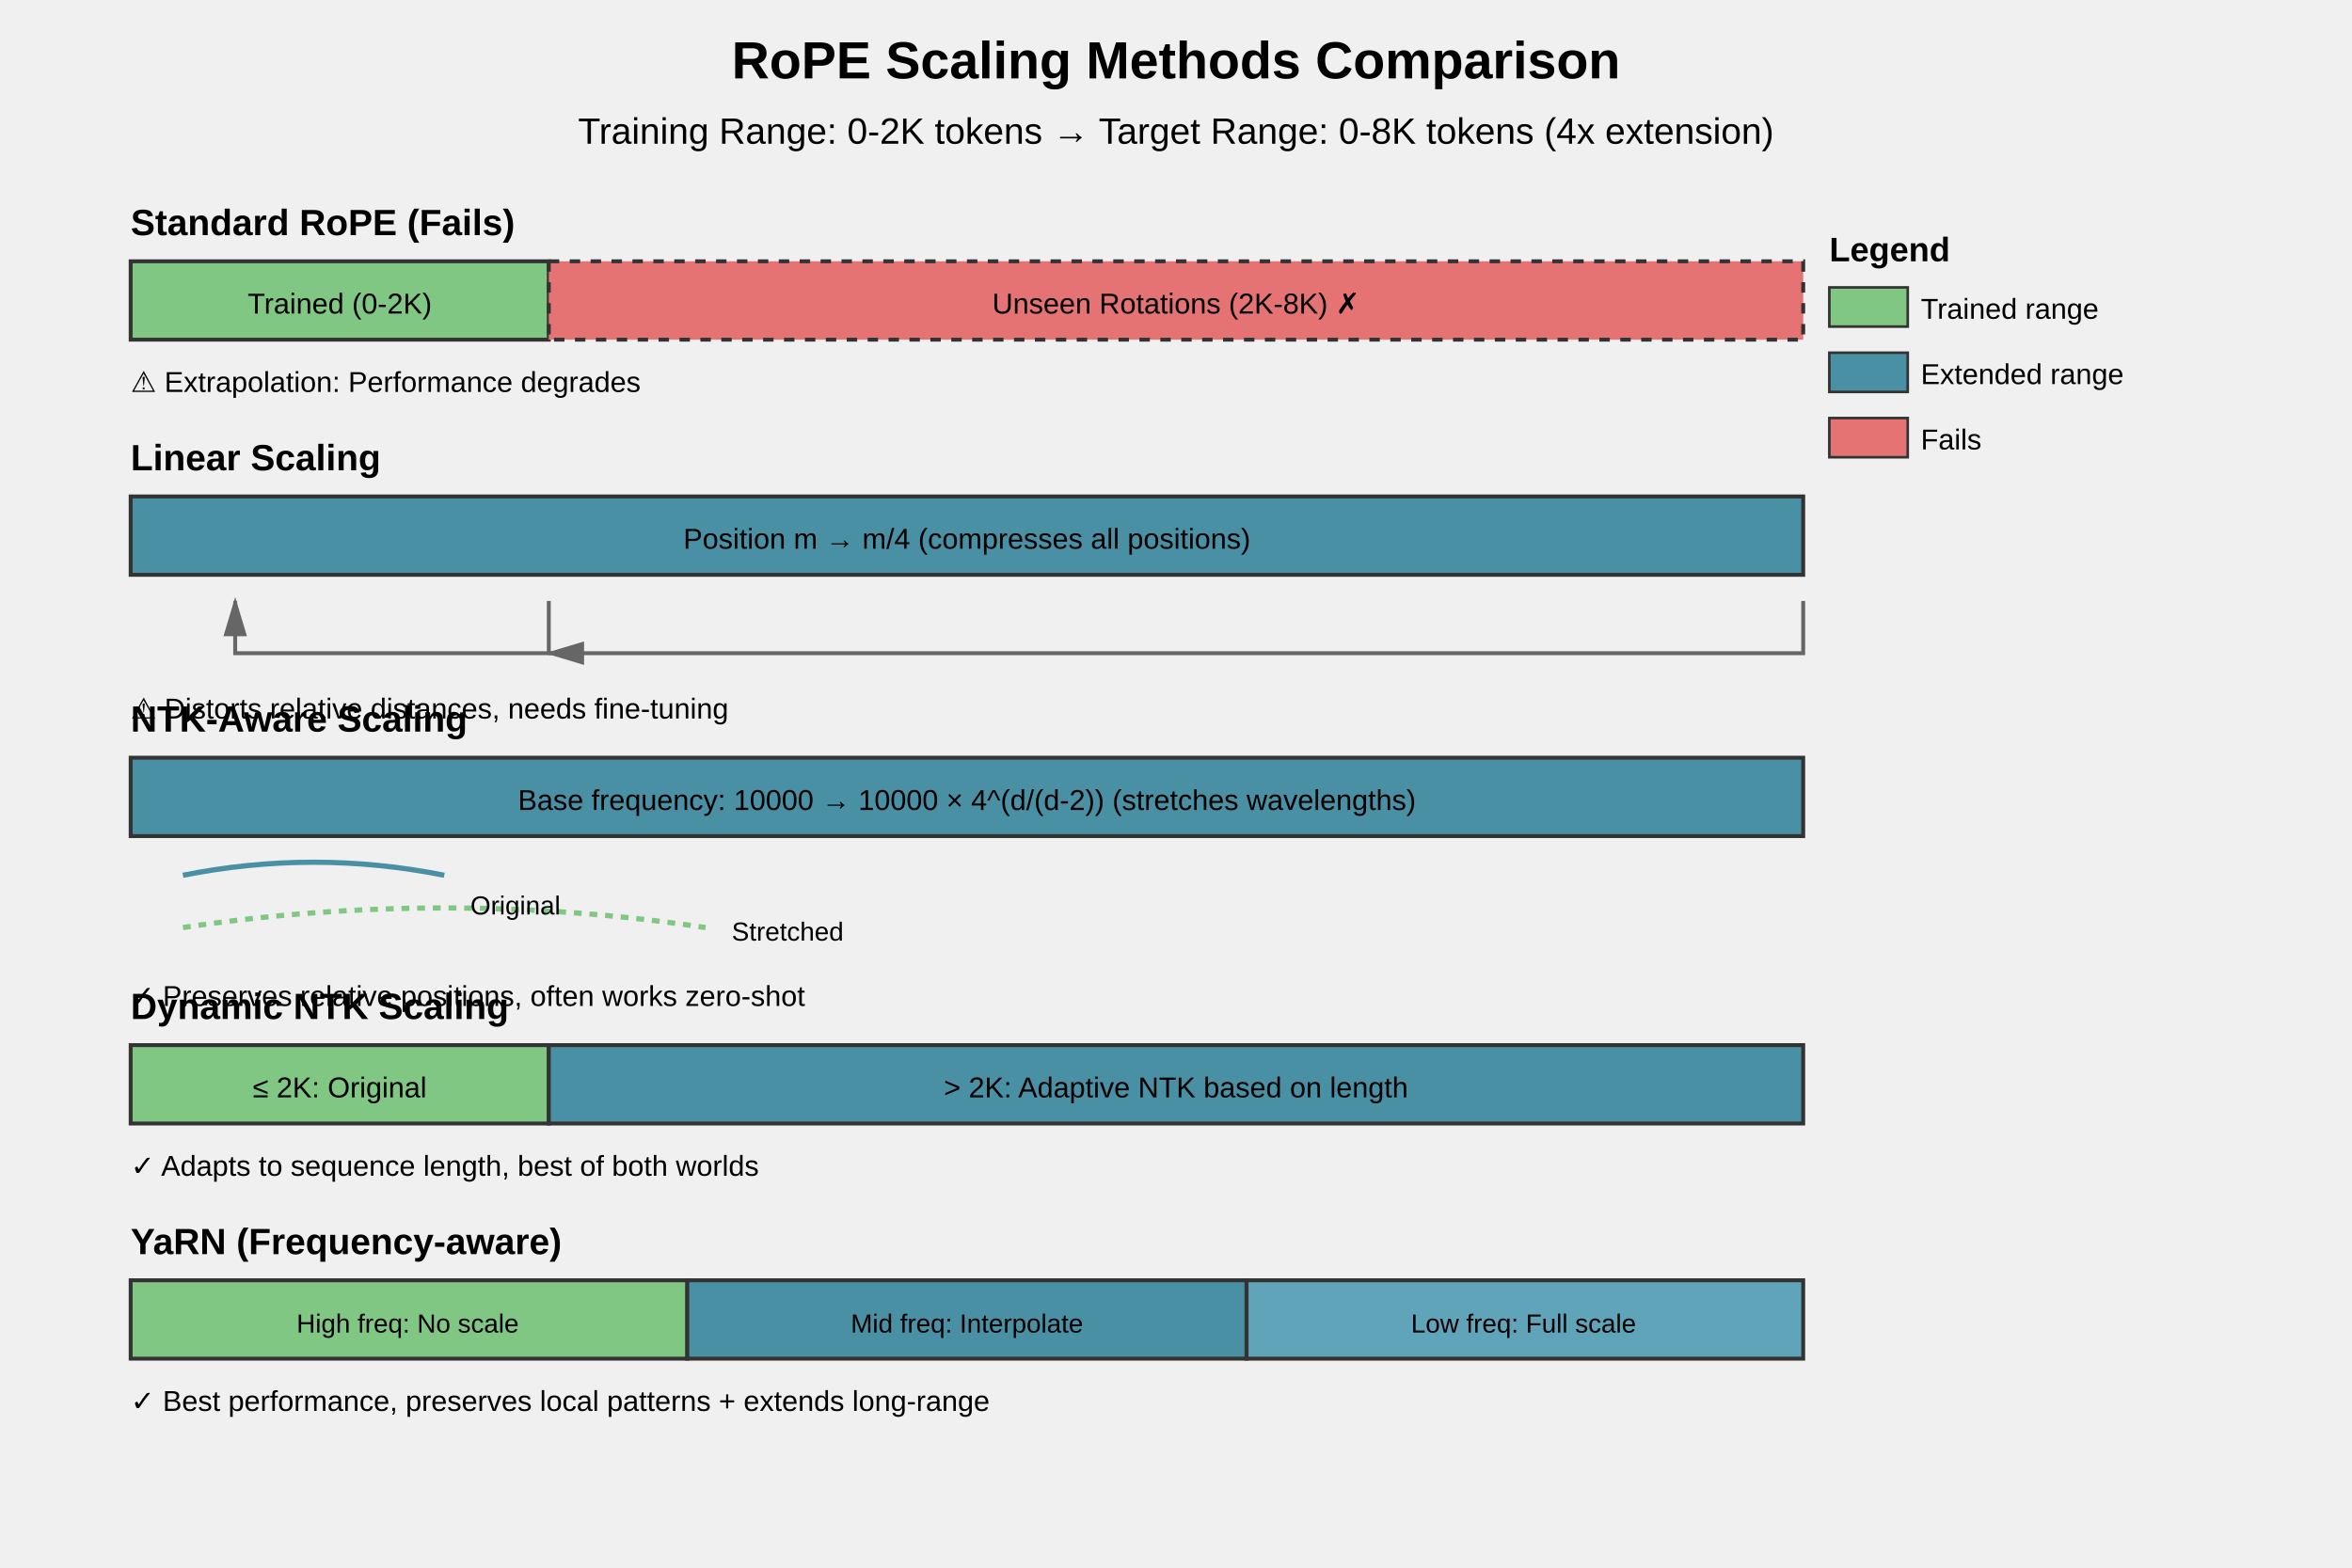
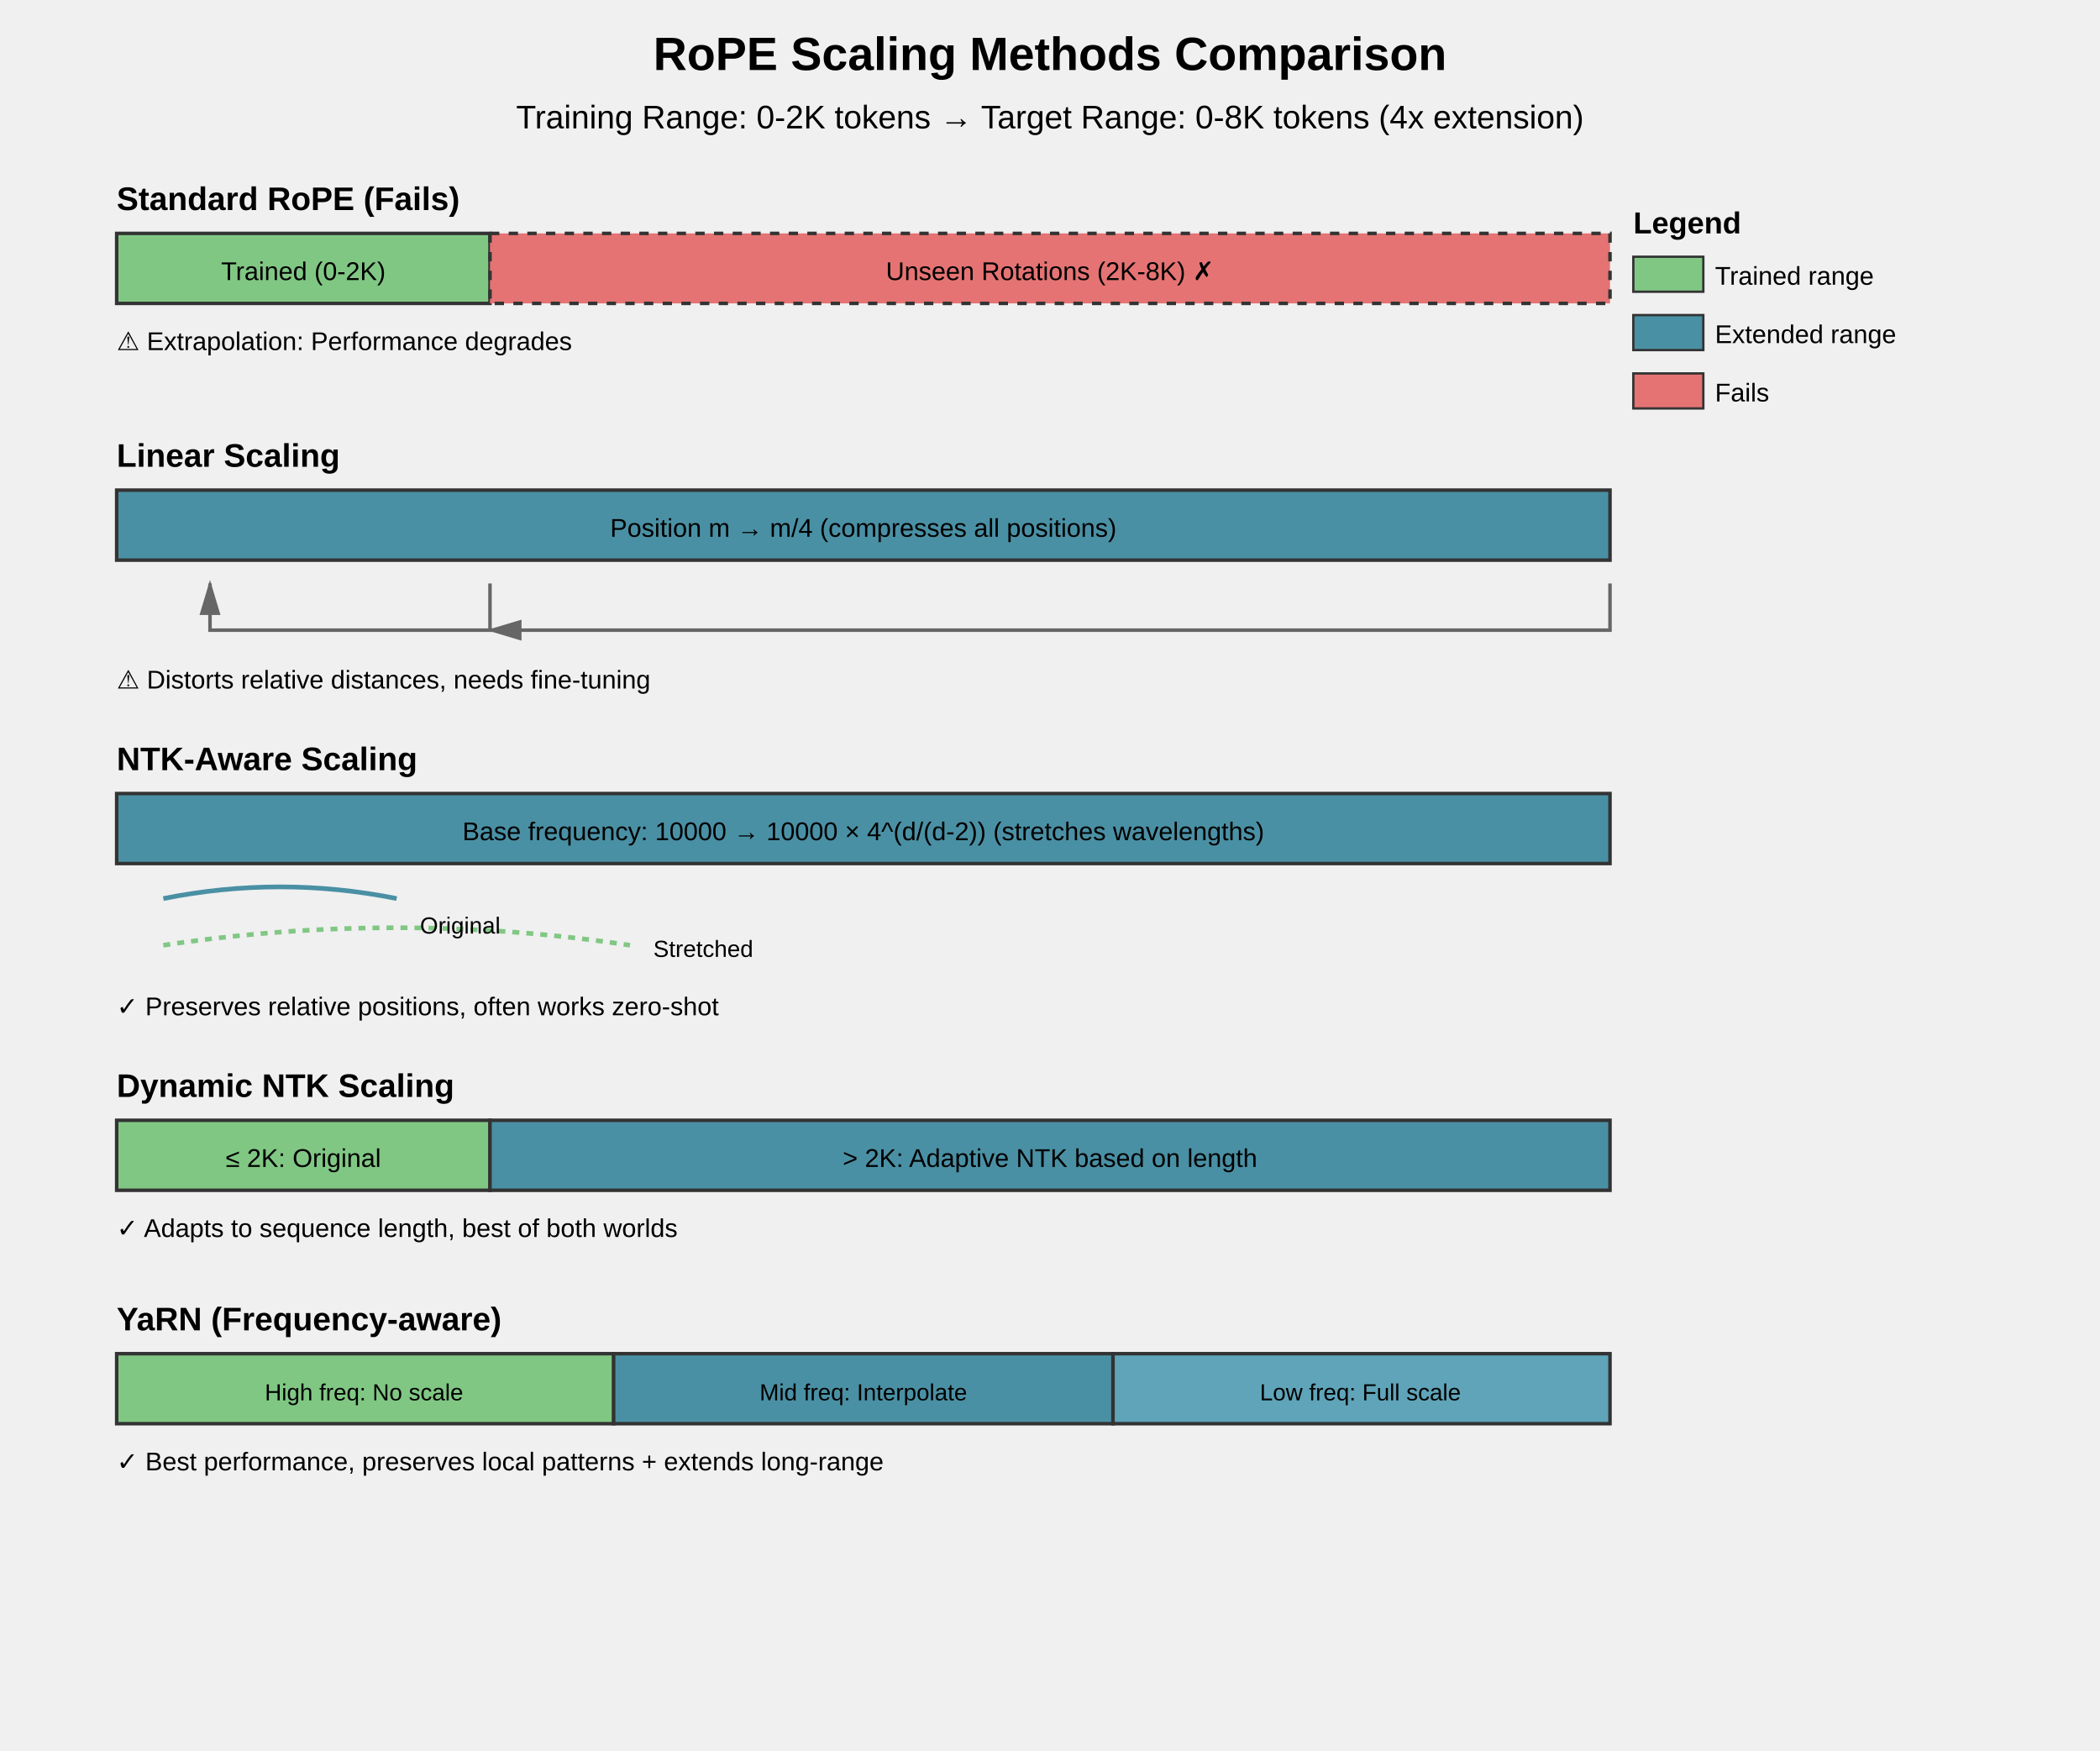
- <svg xmlns="http://www.w3.org/2000/svg" viewBox="0 0 900 600">
+ <svg xmlns="http://www.w3.org/2000/svg" viewBox="0 0 900 750">
  <style>
    /* Light mode (default) */
    text { fill: #000000; }
    .axis-text { fill: #000000; }
    .label-text { fill: #666666; }
    line[stroke="#333"] { stroke: #333333; }

    /* Dark mode */
    @media (prefers-color-scheme: dark) {
      text { fill: #ffffff; }
      .axis-text { fill: #ffffff; }
      .label-text { fill: #cccccc; }
      line[stroke="#333"] { stroke: #cccccc; }

      /* Keep white text white in dark mode (for colored backgrounds) */
      text[fill="#fff"],
      text[fill="#ffffff"],
      text[fill="white"] {
        fill: #ffffff;
      }

      /* Keep colored text readable in dark mode */
      text[fill="#E57373"] { fill: #ef5350; }
      text[fill="#81C784"] { fill: #66bb6a; }
      text[fill="#FFB74D"] { fill: #ffa726; }
      text[fill="#4A90A4"] { fill: #4fc3f7; }
    }
  </style>
  <text x="450" y="30" font-family="Arial, sans-serif" font-size="20" font-weight="bold" fill="#333" text-anchor="middle">
    RoPE Scaling Methods Comparison
  </text>
  <text x="450" y="55" font-family="Arial, sans-serif" font-size="14" fill="#666" text-anchor="middle">
    Training Range: 0-2K tokens → Target Range: 0-8K tokens (4x extension)
  </text>
  <g transform="translate(50, 90)">
    <text x="0" y="0" font-family="Arial, sans-serif" font-size="14" font-weight="bold" fill="#333">
      Standard RoPE (Fails)
    </text>
    <rect x="0" y="10" width="160" height="30" fill="#81C784" stroke="#333" stroke-width="1.5" />
    <text x="80" y="30" font-family="Arial, sans-serif" font-size="11" fill="#333" text-anchor="middle">
      Trained (0-2K)
    </text>
    <rect x="160" y="10" width="480" height="30" fill="#E57373" stroke="#333" stroke-width="1.5" stroke-dasharray="4,4" />
    <text x="400" y="30" font-family="Arial, sans-serif" font-size="11" fill="#fff" text-anchor="middle">
      Unseen Rotations (2K-8K) ✗
    </text>
    <text x="0" y="60" font-family="Arial, sans-serif" font-size="11" fill="#666">
      ⚠ Extrapolation: Performance degrades
    </text>
  </g>
-   <g transform="translate(50, 180)">
+   <g transform="translate(50, 200)">
    <text x="0" y="0" font-family="Arial, sans-serif" font-size="14" font-weight="bold" fill="#333">
      Linear Scaling
    </text>
    <rect x="0" y="10" width="640" height="30" fill="#4A90A4" stroke="#333" stroke-width="1.5" />
    <text x="320" y="30" font-family="Arial, sans-serif" font-size="11" fill="#fff" text-anchor="middle">
      Position m → m/4 (compresses all positions)
    </text>
    <path d="M 160 50 L 160 70 L 40 70 L 40 50" fill="none" stroke="#666" stroke-width="1.5" marker-end="url(#arrowhead)" />
    <path d="M 640 50 L 640 70 L 160 70" fill="none" stroke="#666" stroke-width="1.5" marker-end="url(#arrowhead)" />
    <text x="0" y="95" font-family="Arial, sans-serif" font-size="11" fill="#666">
      ⚠ Distorts relative distances, needs fine-tuning
    </text>
  </g>
-   <g transform="translate(50, 280)">
+   <g transform="translate(50, 330)">
    <text x="0" y="0" font-family="Arial, sans-serif" font-size="14" font-weight="bold" fill="#333">
      NTK-Aware Scaling
    </text>
    <rect x="0" y="10" width="640" height="30" fill="#4A90A4" stroke="#333" stroke-width="1.5" />
    <text x="320" y="30" font-family="Arial, sans-serif" font-size="11" fill="#fff" text-anchor="middle">
      Base frequency: 10000 → 10000 × 4^(d/(d-2)) (stretches wavelengths)
    </text>
    <path d="M 20 55 Q 70 45, 120 55" fill="none" stroke="#4A90A4" stroke-width="2" />
    <path d="M 20 75 Q 120 60, 220 75" fill="none" stroke="#81C784" stroke-width="2" stroke-dasharray="3,3" />
    <text x="130" y="70" font-family="Arial, sans-serif" font-size="10" fill="#666">Original</text>
    <text x="230" y="80" font-family="Arial, sans-serif" font-size="10" fill="#666">Stretched</text>
    <text x="0" y="105" font-family="Arial, sans-serif" font-size="11" fill="#666">
      ✓ Preserves relative positions, often works zero-shot
    </text>
  </g>
-   <g transform="translate(50, 390)">
+   <g transform="translate(50, 470)">
    <text x="0" y="0" font-family="Arial, sans-serif" font-size="14" font-weight="bold" fill="#333">
      Dynamic NTK Scaling
    </text>
    <rect x="0" y="10" width="160" height="30" fill="#81C784" stroke="#333" stroke-width="1.5" />
    <text x="80" y="30" font-family="Arial, sans-serif" font-size="11" fill="#333" text-anchor="middle">
      ≤ 2K: Original
    </text>
    <rect x="160" y="10" width="480" height="30" fill="#4A90A4" stroke="#333" stroke-width="1.5" />
    <text x="400" y="30" font-family="Arial, sans-serif" font-size="11" fill="#fff" text-anchor="middle">
      &gt; 2K: Adaptive NTK based on length
    </text>
    <text x="0" y="60" font-family="Arial, sans-serif" font-size="11" fill="#666">
      ✓ Adapts to sequence length, best of both worlds
    </text>
  </g>
-   <g transform="translate(50, 480)">
+   <g transform="translate(50, 570)">
    <text x="0" y="0" font-family="Arial, sans-serif" font-size="14" font-weight="bold" fill="#333">
      YaRN (Frequency-aware)
    </text>
    <rect x="0" y="10" width="213" height="30" fill="#81C784" stroke="#333" stroke-width="1.5" />
    <text x="106" y="30" font-family="Arial, sans-serif" font-size="10" fill="#333" text-anchor="middle">
      High freq: No scale
    </text>
    <rect x="213" y="10" width="214" height="30" fill="#4A90A4" stroke="#333" stroke-width="1.5" />
    <text x="320" y="30" font-family="Arial, sans-serif" font-size="10" fill="#fff" text-anchor="middle">
      Mid freq: Interpolate
    </text>
    <rect x="427" y="10" width="213" height="30" fill="#5FA4B8" stroke="#333" stroke-width="1.5" />
    <text x="533" y="30" font-family="Arial, sans-serif" font-size="10" fill="#fff" text-anchor="middle">
      Low freq: Full scale
    </text>
    <text x="0" y="60" font-family="Arial, sans-serif" font-size="11" fill="#666">
      ✓ Best performance, preserves local patterns + extends long-range
    </text>
  </g>
  <g transform="translate(700, 100)">
    <text x="0" y="0" font-family="Arial, sans-serif" font-size="13" font-weight="bold" fill="#333">
      Legend
    </text>
    <rect x="0" y="10" width="30" height="15" fill="#81C784" stroke="#333" stroke-width="1" />
    <text x="35" y="22" font-family="Arial, sans-serif" font-size="11" fill="#333">Trained range</text>
    <rect x="0" y="35" width="30" height="15" fill="#4A90A4" stroke="#333" stroke-width="1" />
    <text x="35" y="47" font-family="Arial, sans-serif" font-size="11" fill="#333">Extended range</text>
    <rect x="0" y="60" width="30" height="15" fill="#E57373" stroke="#333" stroke-width="1" />
    <text x="35" y="72" font-family="Arial, sans-serif" font-size="11" fill="#333">Fails</text>
  </g>
  <defs>
    <marker id="arrowhead" markerWidth="10" markerHeight="10" refX="9" refY="3" orient="auto">
      <polygon points="0 0, 10 3, 0 6" fill="#666" />
    </marker>
  </defs>
</svg>
